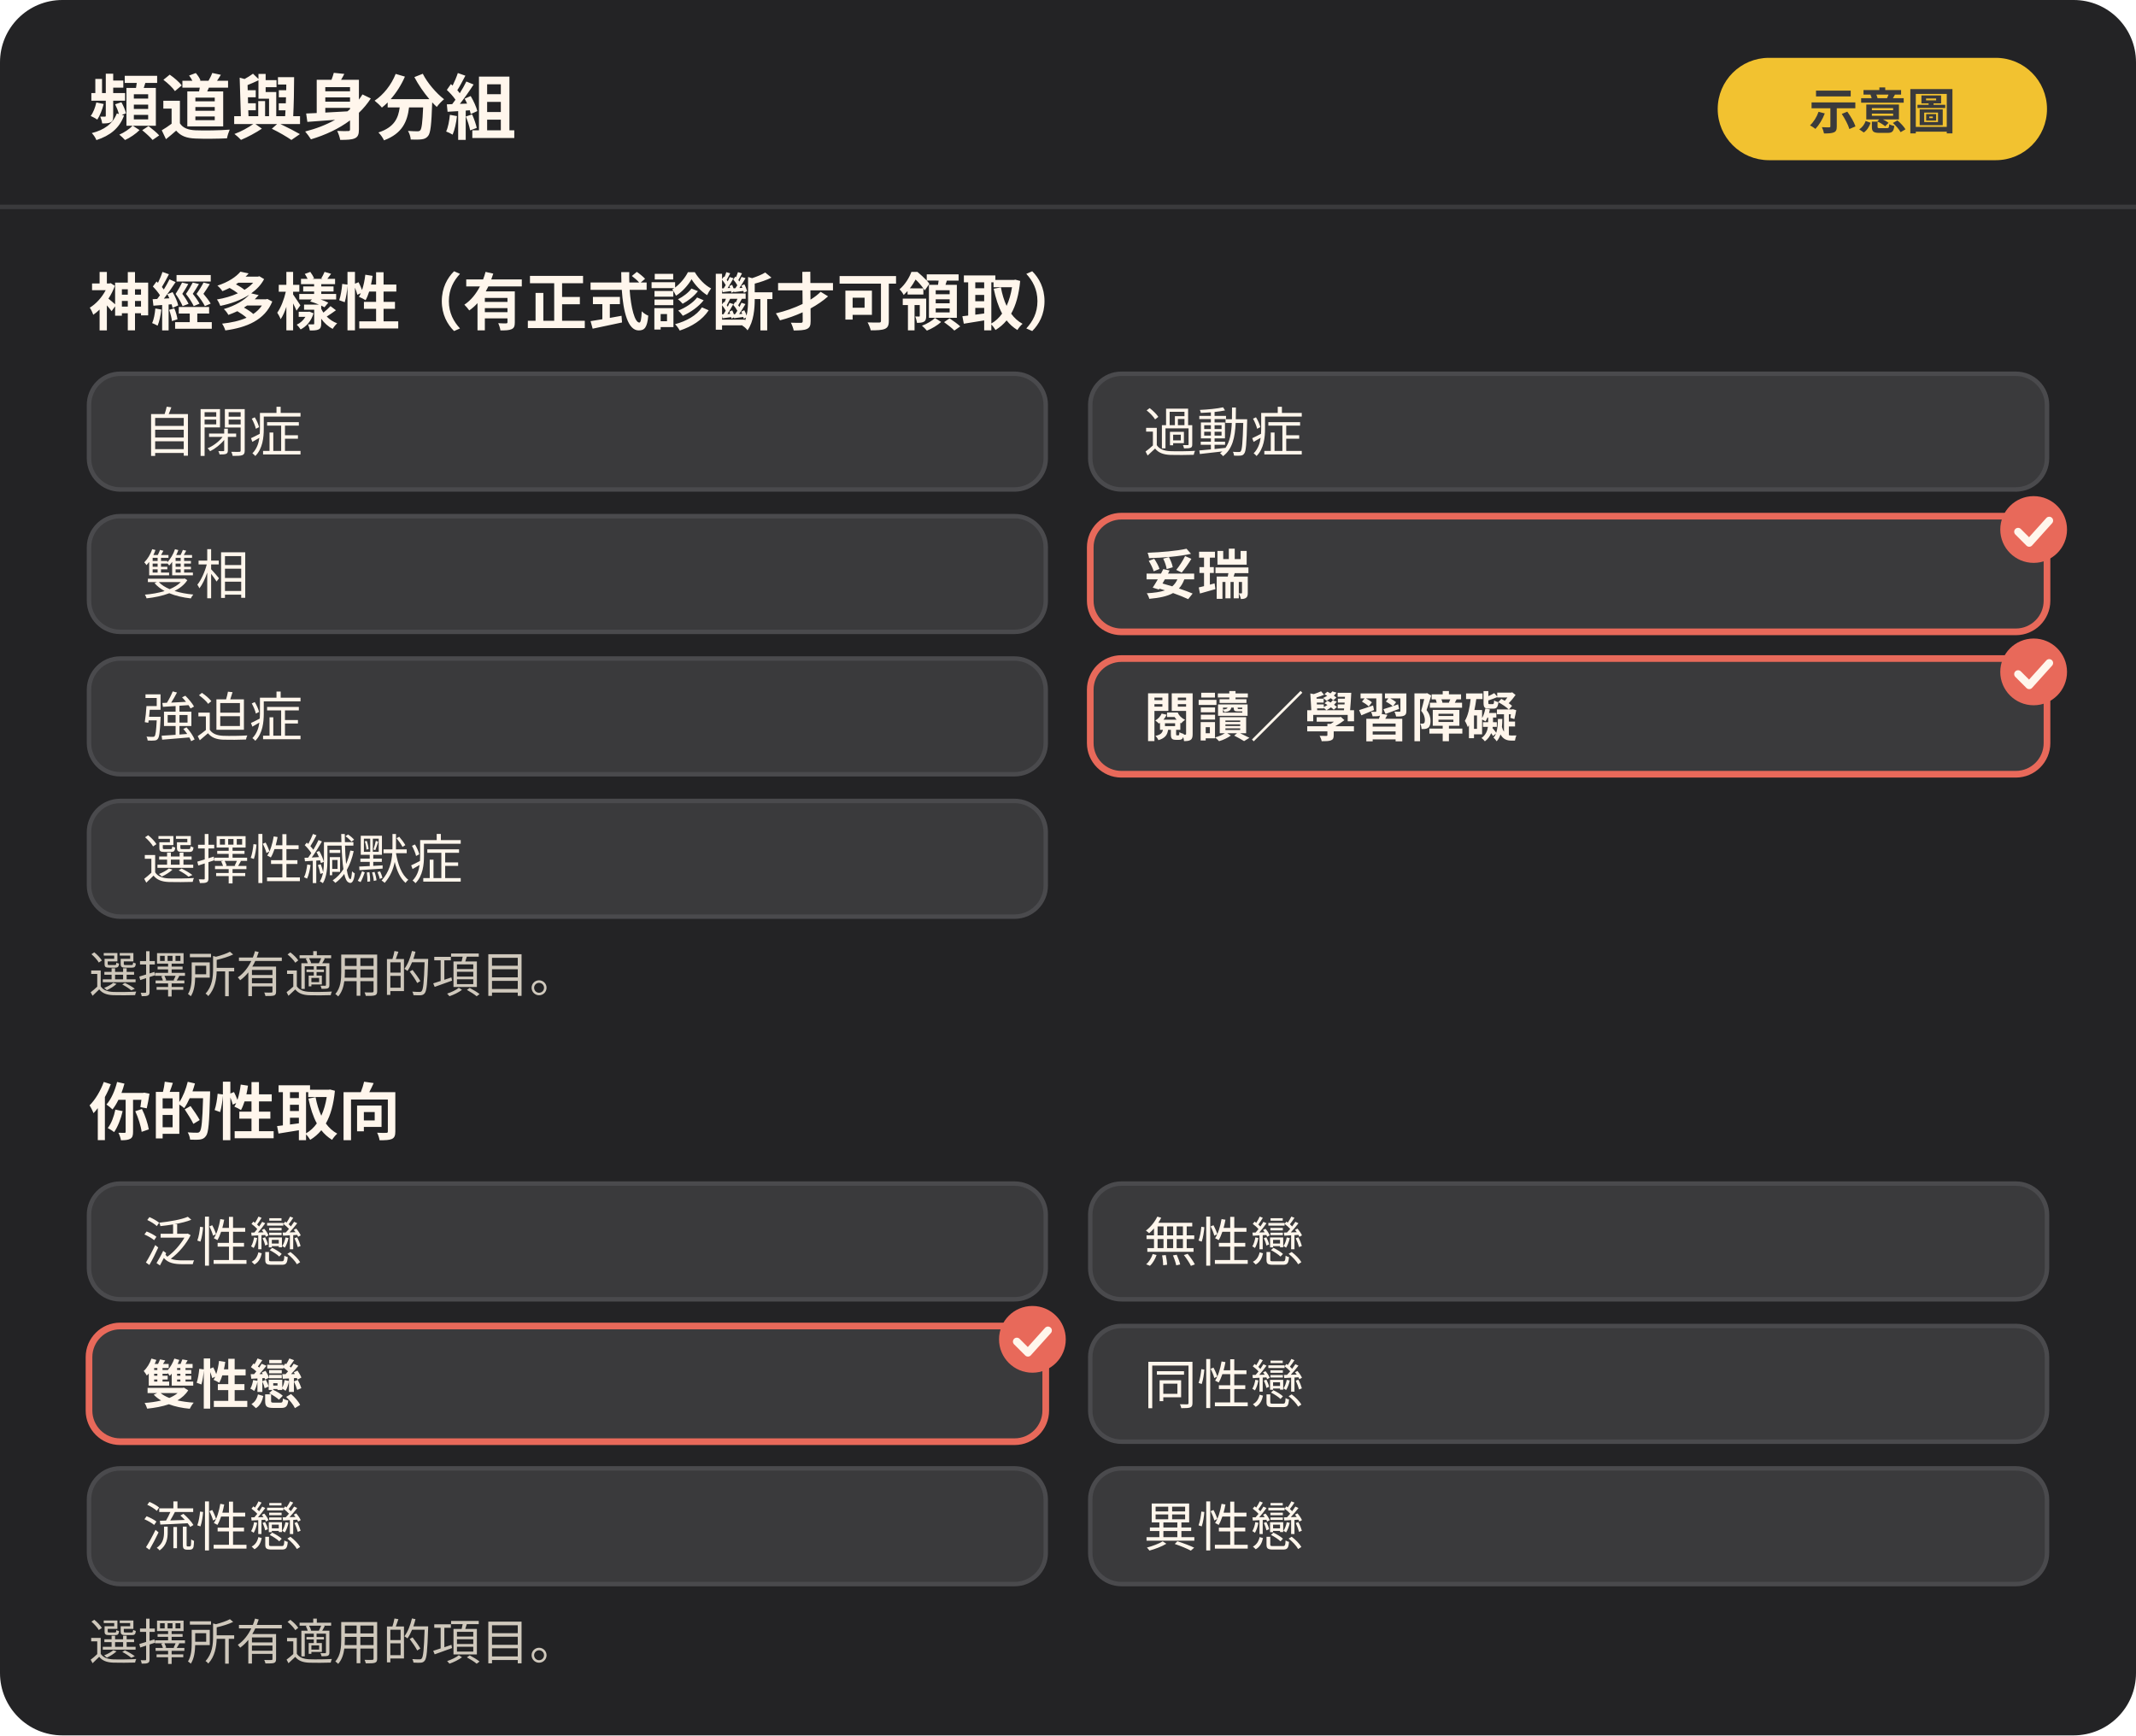
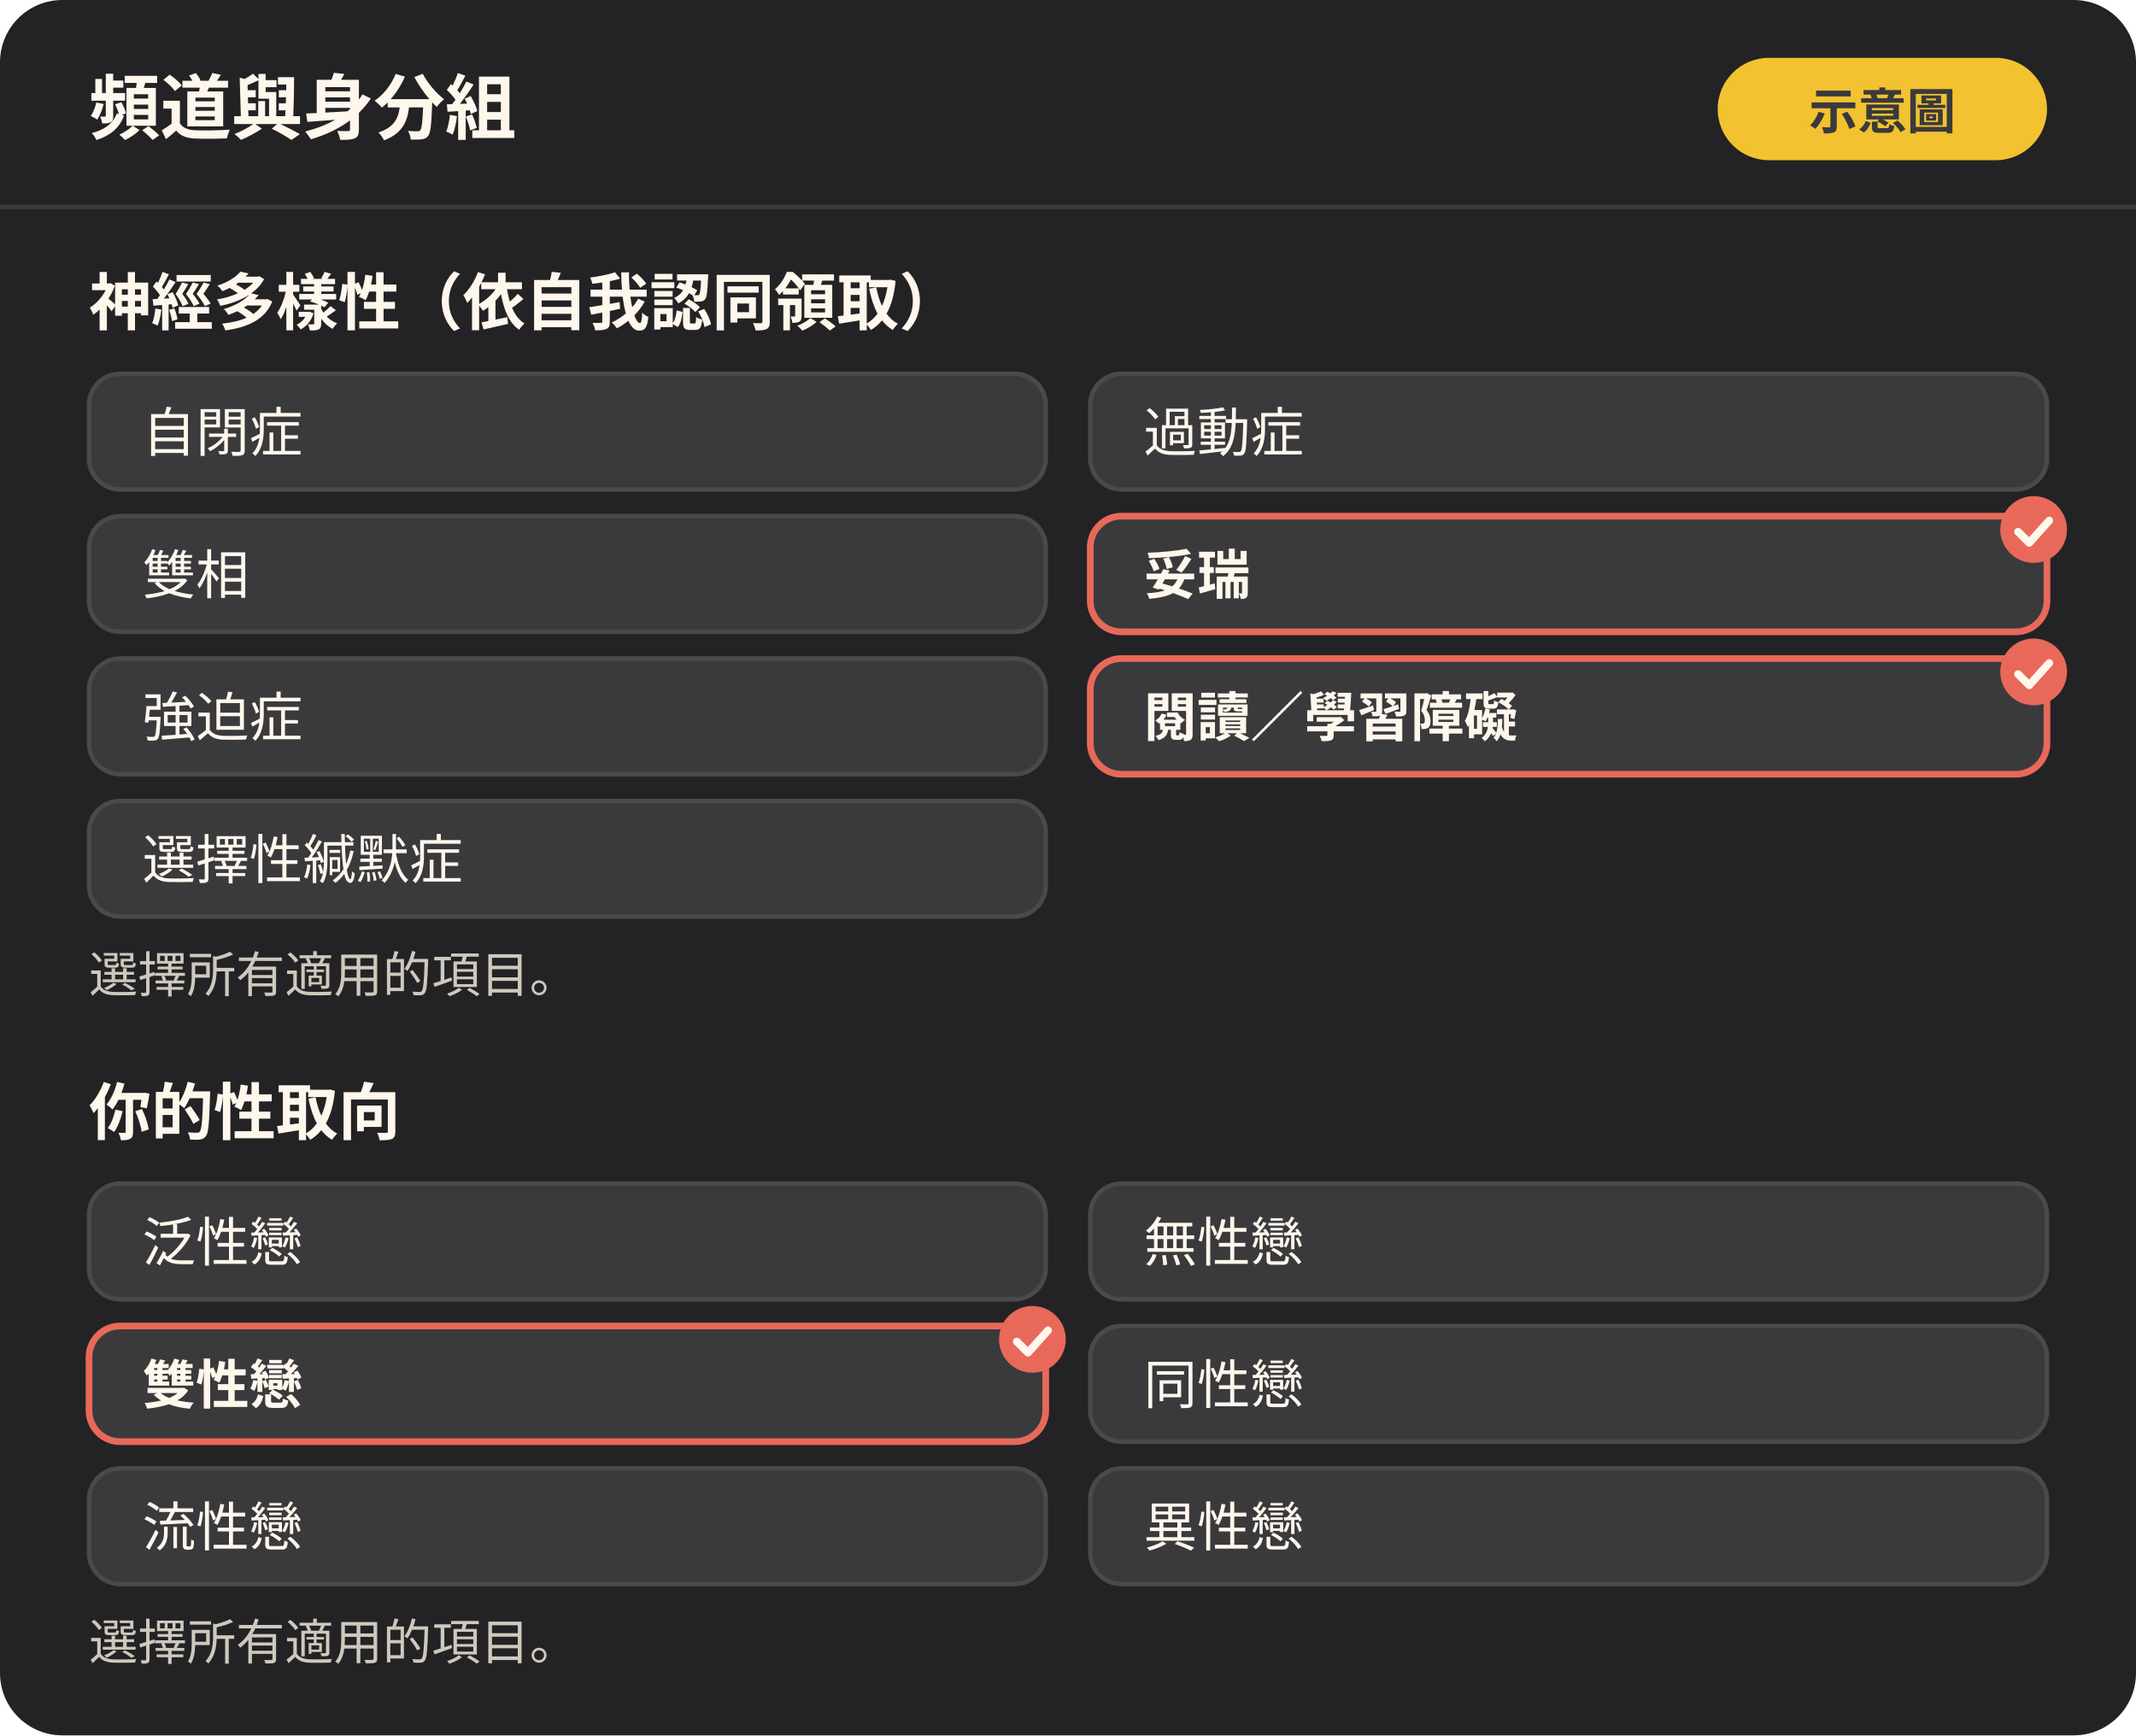
<svg xmlns="http://www.w3.org/2000/svg" viewBox="0 0 960 780" role="img" aria-labelledby="t d">
  <rect width="960" height="780" rx="28" fill="#232325" />
  <g font-family="'Noto Sans TC','PingFang TC','Microsoft JhengHei','Heiti TC',sans-serif">
    <text x="40" y="60" font-size="32" font-weight="700" fill="#FFF6EC">頻道與身分組</text>
    <rect x="772" y="26" width="148" height="46" rx="23" fill="#F2C230" />
    <text x="846" y="58" font-size="22" font-weight="700" fill="#3A3A3C" text-anchor="middle">示意圖</text>
    <rect x="0" y="92" width="960" height="2" fill="#3A3A3C" />
-     <text x="40" y="146" font-size="28" font-weight="700" fill="#FFF6EC">神經多樣性（有正式診斷才可領取）</text>
+     <text x="40" y="146" font-size="28" font-weight="700" fill="#FFF6EC">神經多樣性（依自我認同領取）</text>
    <rect x="40" y="168" width="430" height="52" rx="14" fill="#3A3A3C" stroke="#4A4A4D" stroke-width="2" />
    <text x="64" y="203" font-size="24" font-weight="500" fill="#FFF6EC">自閉症</text>
    <rect x="490" y="168" width="430" height="52" rx="14" fill="#3A3A3C" stroke="#4A4A4D" stroke-width="2" />
    <text x="514" y="203" font-size="24" font-weight="500" fill="#FFF6EC">過動症</text>
    <rect x="40" y="232" width="430" height="52" rx="14" fill="#3A3A3C" stroke="#4A4A4D" stroke-width="2" />
    <text x="64" y="267" font-size="24" font-weight="500" fill="#FFF6EC">雙相</text>
    <rect x="490" y="232" width="430" height="52" rx="14" fill="#3A3A3C" stroke="#E8695A" stroke-width="3" />
    <text x="514" y="267" font-size="24" font-weight="700" fill="#FFF6EC">妥瑞</text>
    <circle cx="914" cy="238" r="15" fill="#E8695A" />
    <path d="M907 239l5 5 9-10" fill="none" stroke="#FFF6EC" stroke-width="3.5" stroke-linecap="round" stroke-linejoin="round" />
    <rect x="40" y="296" width="430" height="52" rx="14" fill="#3A3A3C" stroke="#4A4A4D" stroke-width="2" />
    <text x="64" y="331" font-size="24" font-weight="500" fill="#FFF6EC">強迫症</text>
    <rect x="490" y="296" width="430" height="52" rx="14" fill="#3A3A3C" stroke="#E8695A" stroke-width="3" />
    <text x="514" y="331" font-size="24" font-weight="700" fill="#FFF6EC">閱讀／學習障礙</text>
    <circle cx="914" cy="302" r="15" fill="#E8695A" />
    <path d="M907 303l5 5 9-10" fill="none" stroke="#FFF6EC" stroke-width="3.5" stroke-linecap="round" stroke-linejoin="round" />
    <rect x="40" y="360" width="430" height="52" rx="14" fill="#3A3A3C" stroke="#4A4A4D" stroke-width="2" />
    <text x="64" y="395" font-size="24" font-weight="500" fill="#FFF6EC">選擇性緘默症</text>
    <text x="40" y="446" font-size="22" fill="#CFC8BC">選擇所有適用的項目。</text>
    <text x="40" y="510" font-size="28" font-weight="700" fill="#FFF6EC">你的性取向</text>
    <rect x="40" y="532" width="430" height="52" rx="14" fill="#3A3A3C" stroke="#4A4A4D" stroke-width="2" />
    <text x="64" y="567" font-size="24" font-weight="500" fill="#FFF6EC">泛性戀</text>
    <rect x="490" y="532" width="430" height="52" rx="14" fill="#3A3A3C" stroke="#4A4A4D" stroke-width="2" />
    <text x="514" y="567" font-size="24" font-weight="500" fill="#FFF6EC">無性戀</text>
    <rect x="40" y="596" width="430" height="52" rx="14" fill="#3A3A3C" stroke="#E8695A" stroke-width="3" />
    <text x="64" y="631" font-size="24" font-weight="700" fill="#FFF6EC">雙性戀</text>
    <circle cx="464" cy="602" r="15" fill="#E8695A" />
    <path d="M457 603l5 5 9-10" fill="none" stroke="#FFF6EC" stroke-width="3.5" stroke-linecap="round" stroke-linejoin="round" />
    <rect x="490" y="596" width="430" height="52" rx="14" fill="#3A3A3C" stroke="#4A4A4D" stroke-width="2" />
    <text x="514" y="631" font-size="24" font-weight="500" fill="#FFF6EC">同性戀</text>
    <rect x="40" y="660" width="430" height="52" rx="14" fill="#3A3A3C" stroke="#4A4A4D" stroke-width="2" />
    <text x="64" y="695" font-size="24" font-weight="500" fill="#FFF6EC">流性戀</text>
    <rect x="490" y="660" width="430" height="52" rx="14" fill="#3A3A3C" stroke="#4A4A4D" stroke-width="2" />
    <text x="514" y="695" font-size="24" font-weight="500" fill="#FFF6EC">異性戀</text>
    <text x="40" y="746" font-size="22" fill="#CFC8BC">選擇所有適用的項目。</text>
  </g>
</svg>
